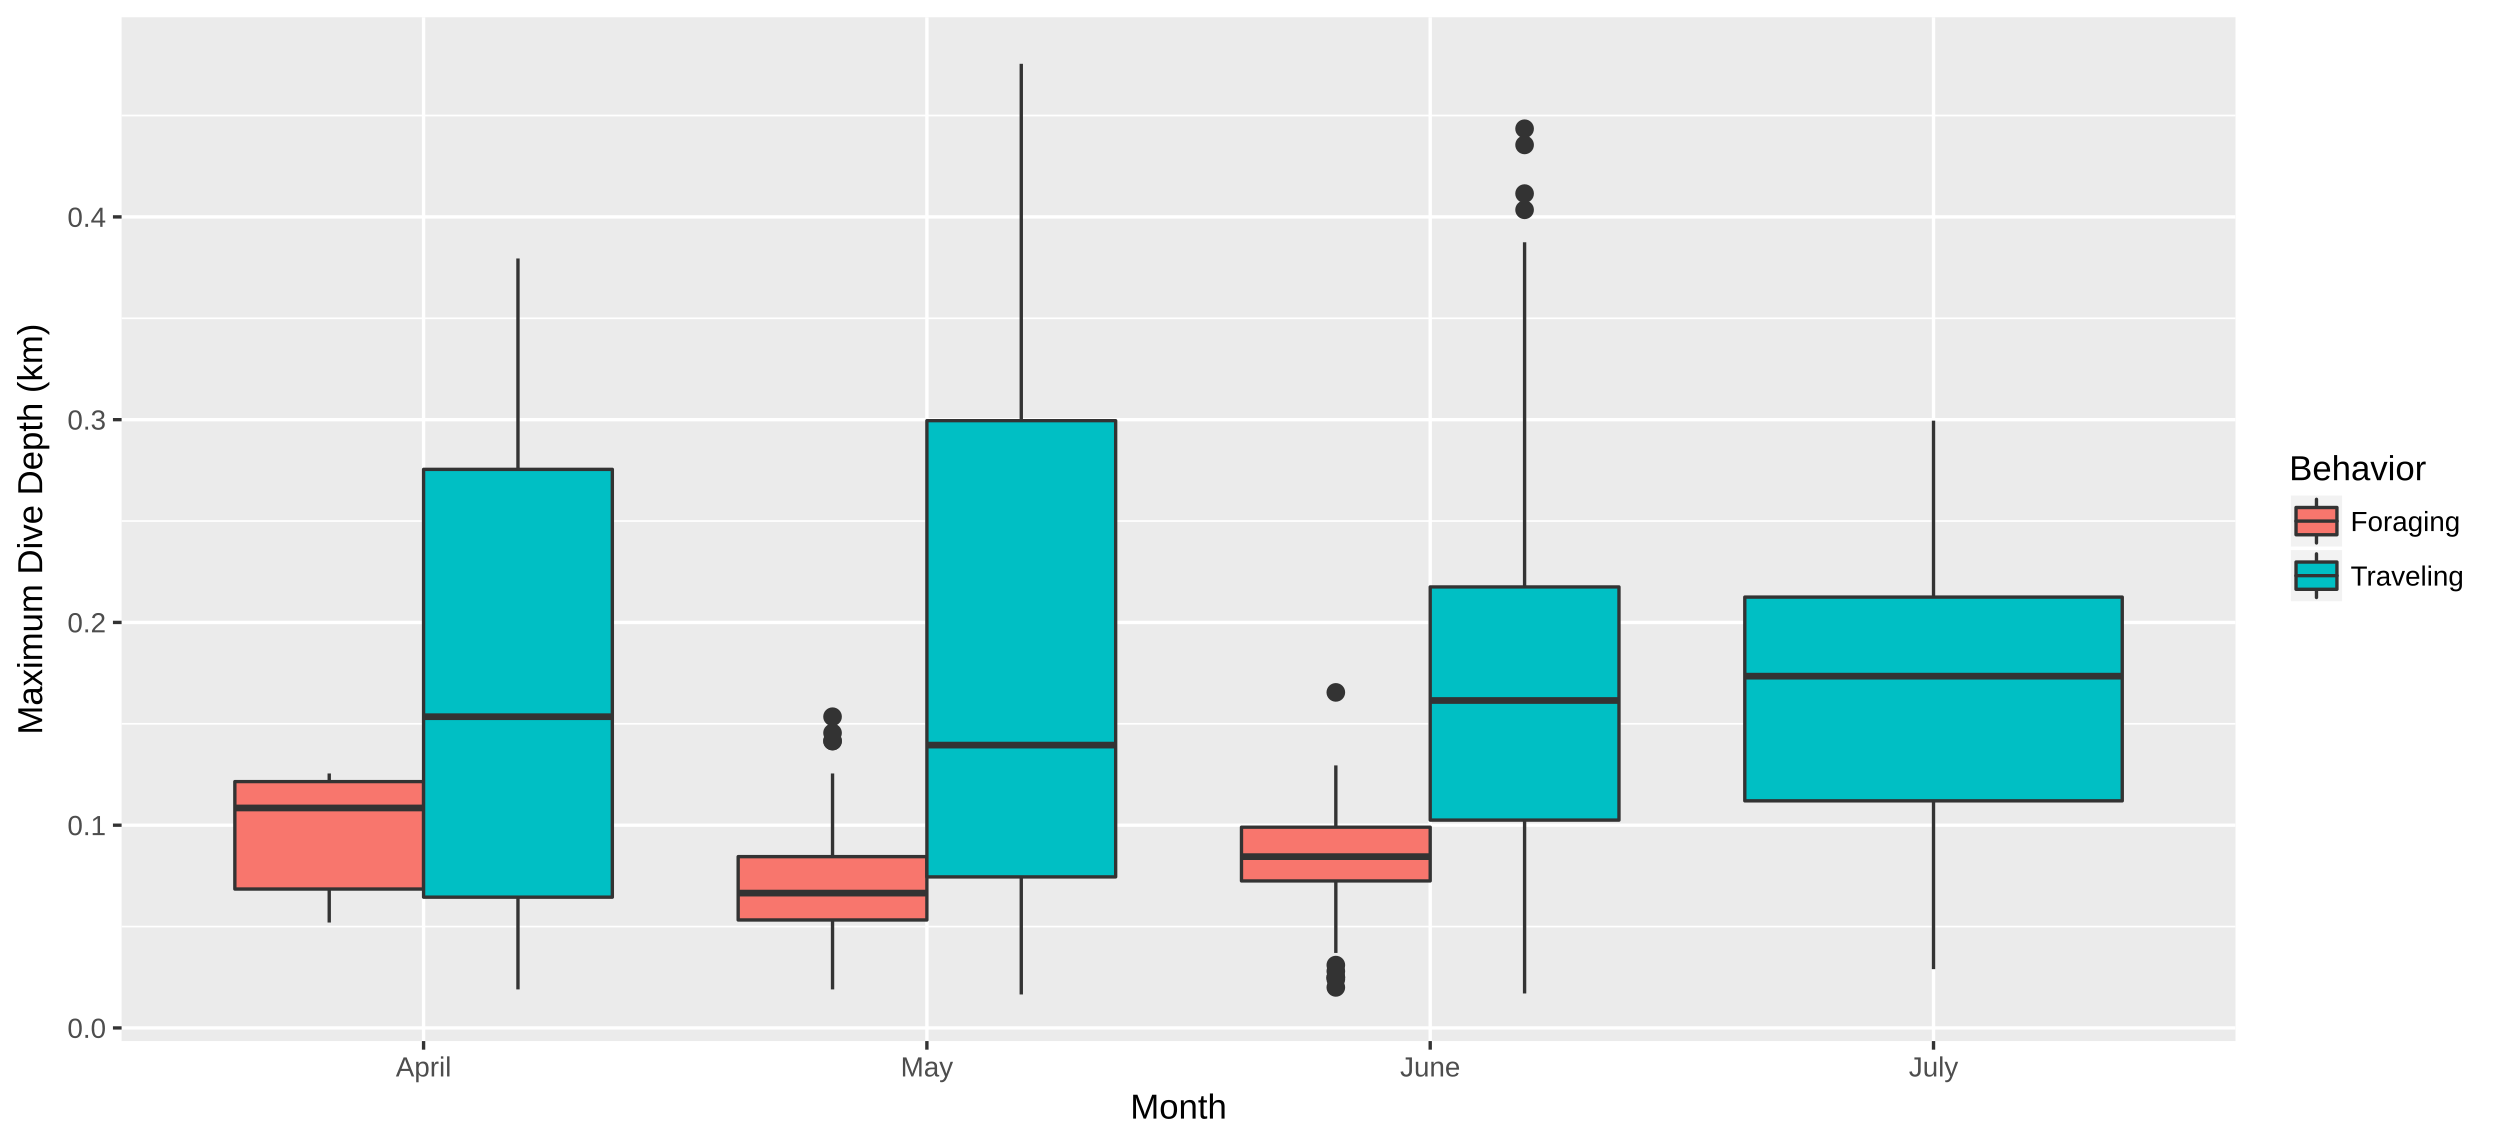
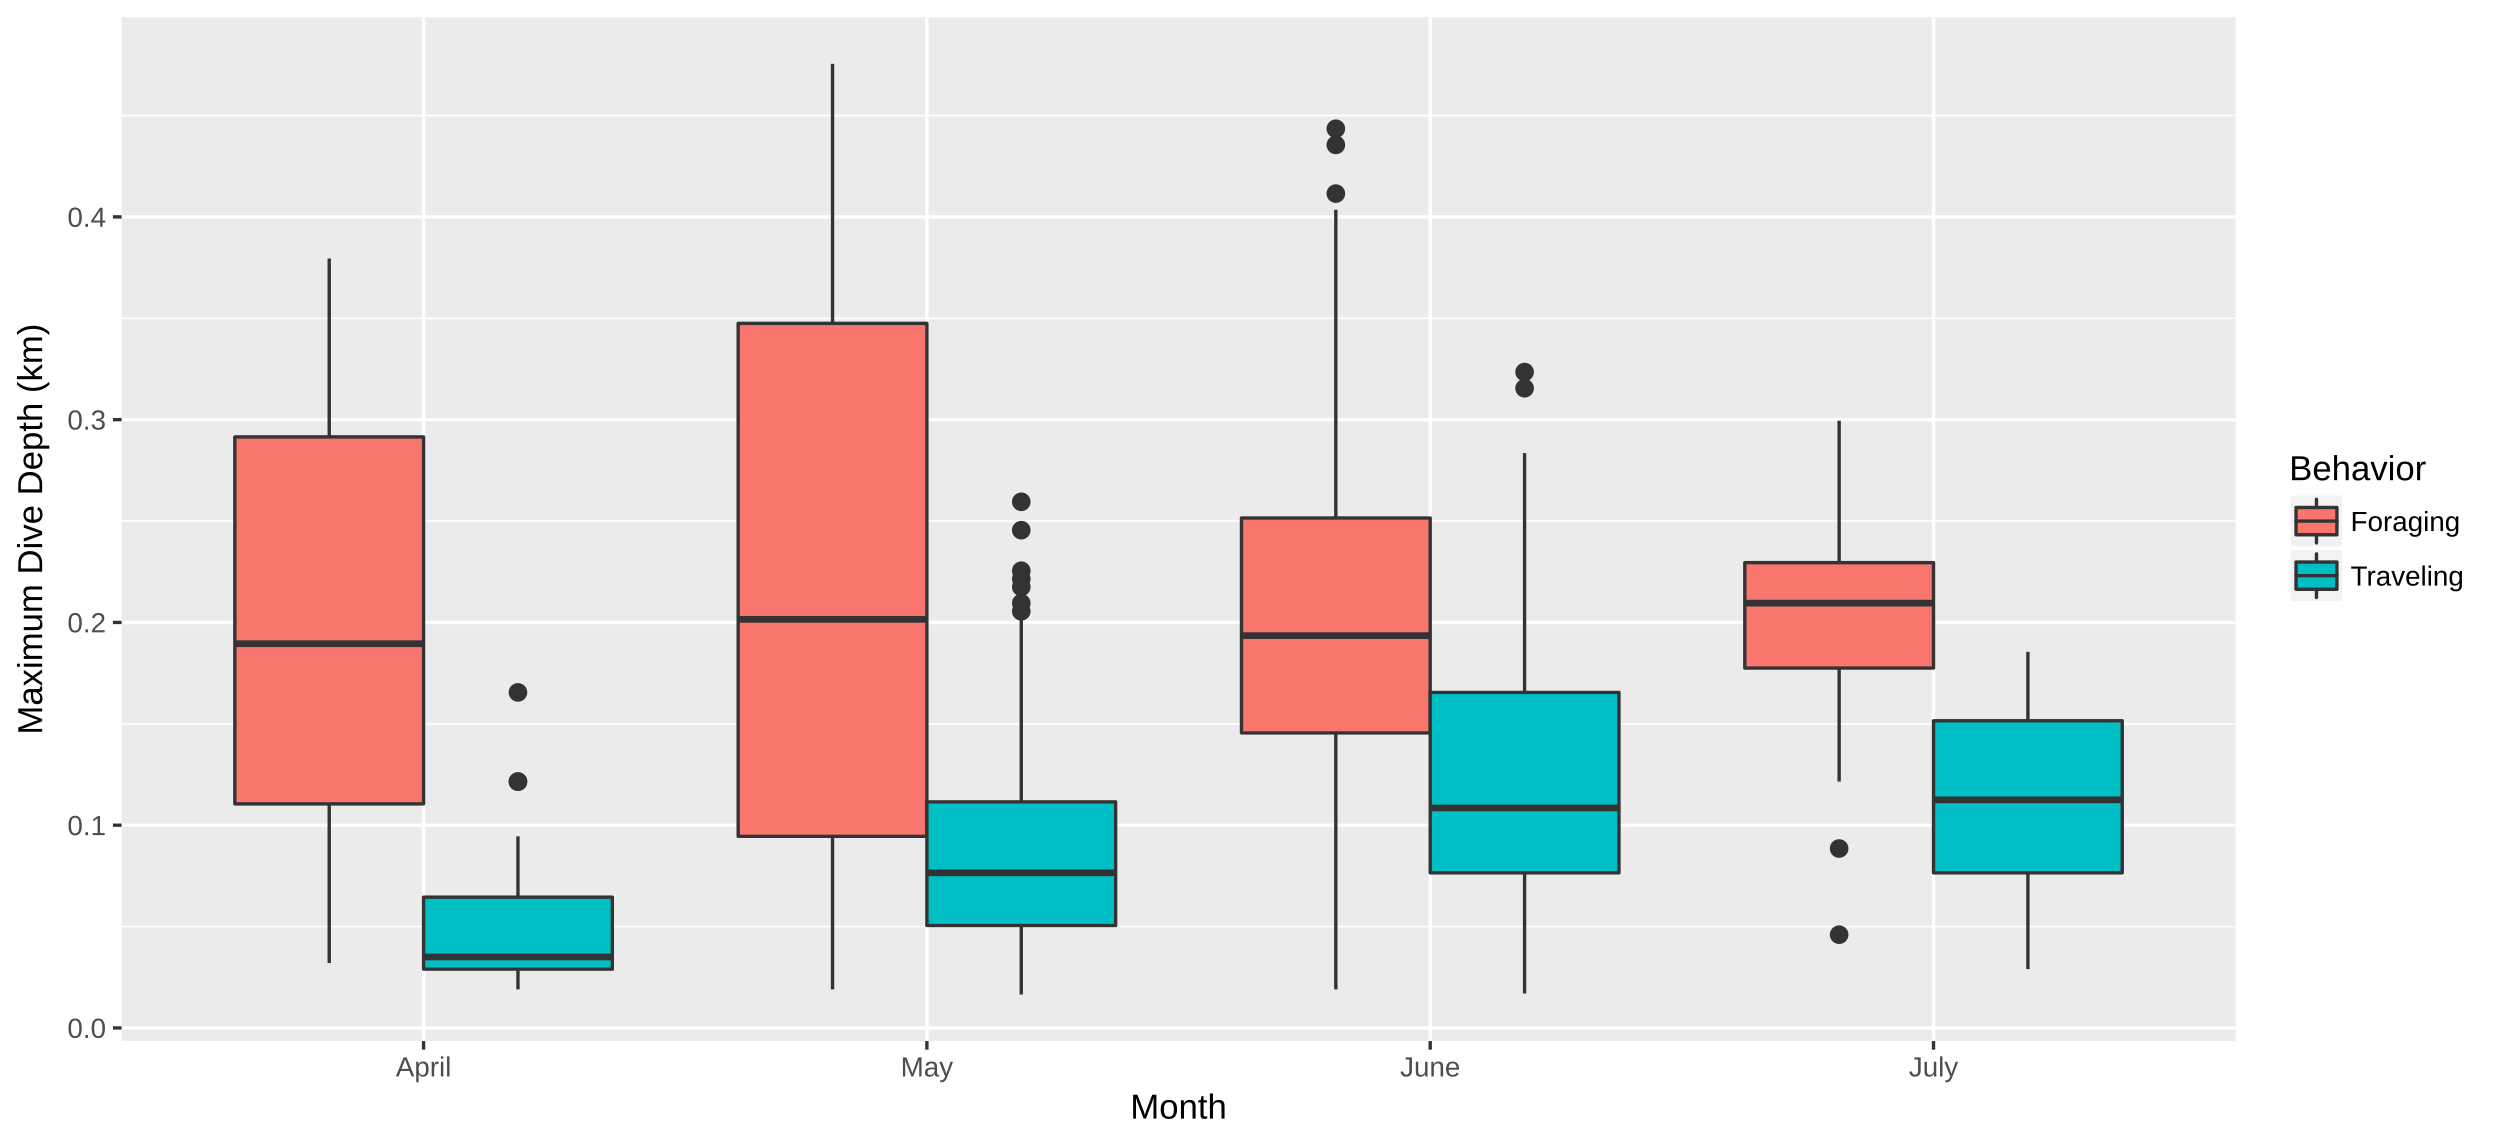
<svg xmlns="http://www.w3.org/2000/svg" viewBox="0 0 792.00 360.00">
  <defs>
    <style type="text/css">
    line, polyline, polygon, path, rect, circle {
      fill: none;
      stroke: #000000;
      stroke-linecap: round;
      stroke-linejoin: round;
      stroke-miterlimit: 10.00;
    }
  </style>
  </defs>
  <rect width="100%" height="100%" style="stroke: none; fill: #FFFFFF;" />
  <rect x="0.00" y="0.00" width="792.00" height="360.00" style="stroke-width: 1.07; stroke: #FFFFFF; fill: #FFFFFF;" />
  <defs>
    <clipPath id="cpMzguNTJ8NzA4LjIxfDMyOS44MHw1LjQ4">
      <rect x="38.52" y="5.48" width="669.69" height="324.32" />
    </clipPath>
  </defs>
  <rect x="38.52" y="5.48" width="669.69" height="324.32" style="stroke-width: 1.07; stroke: none; fill: #EBEBEB;" clip-path="url(#cpMzguNTJ8NzA4LjIxfDMyOS44MHw1LjQ4)" />
  <polyline points="38.52,293.54 708.21,293.54 " style="stroke-width: 0.53; stroke: #FFFFFF; stroke-linecap: butt;" clip-path="url(#cpMzguNTJ8NzA4LjIxfDMyOS44MHw1LjQ4)" />
  <polyline points="38.52,229.30 708.21,229.30 " style="stroke-width: 0.53; stroke: #FFFFFF; stroke-linecap: butt;" clip-path="url(#cpMzguNTJ8NzA4LjIxfDMyOS44MHw1LjQ4)" />
  <polyline points="38.52,165.07 708.21,165.07 " style="stroke-width: 0.53; stroke: #FFFFFF; stroke-linecap: butt;" clip-path="url(#cpMzguNTJ8NzA4LjIxfDMyOS44MHw1LjQ4)" />
  <polyline points="38.52,100.83 708.21,100.83 " style="stroke-width: 0.53; stroke: #FFFFFF; stroke-linecap: butt;" clip-path="url(#cpMzguNTJ8NzA4LjIxfDMyOS44MHw1LjQ4)" />
  <polyline points="38.52,36.60 708.21,36.60 " style="stroke-width: 0.53; stroke: #FFFFFF; stroke-linecap: butt;" clip-path="url(#cpMzguNTJ8NzA4LjIxfDMyOS44MHw1LjQ4)" />
  <polyline points="38.52,325.65 708.21,325.65 " style="stroke-width: 1.07; stroke: #FFFFFF; stroke-linecap: butt;" clip-path="url(#cpMzguNTJ8NzA4LjIxfDMyOS44MHw1LjQ4)" />
  <polyline points="38.52,261.42 708.21,261.42 " style="stroke-width: 1.07; stroke: #FFFFFF; stroke-linecap: butt;" clip-path="url(#cpMzguNTJ8NzA4LjIxfDMyOS44MHw1LjQ4)" />
  <polyline points="38.52,197.19 708.21,197.19 " style="stroke-width: 1.07; stroke: #FFFFFF; stroke-linecap: butt;" clip-path="url(#cpMzguNTJ8NzA4LjIxfDMyOS44MHw1LjQ4)" />
  <polyline points="38.52,132.95 708.21,132.95 " style="stroke-width: 1.07; stroke: #FFFFFF; stroke-linecap: butt;" clip-path="url(#cpMzguNTJ8NzA4LjIxfDMyOS44MHw1LjQ4)" />
  <polyline points="38.52,68.72 708.21,68.72 " style="stroke-width: 1.07; stroke: #FFFFFF; stroke-linecap: butt;" clip-path="url(#cpMzguNTJ8NzA4LjIxfDMyOS44MHw1LjQ4)" />
  <polyline points="134.19,329.80 134.19,5.48 " style="stroke-width: 1.07; stroke: #FFFFFF; stroke-linecap: butt;" clip-path="url(#cpMzguNTJ8NzA4LjIxfDMyOS44MHw1LjQ4)" />
  <polyline points="293.64,329.80 293.64,5.48 " style="stroke-width: 1.07; stroke: #FFFFFF; stroke-linecap: butt;" clip-path="url(#cpMzguNTJ8NzA4LjIxfDMyOS44MHw1LjQ4)" />
  <polyline points="453.09,329.80 453.09,5.48 " style="stroke-width: 1.07; stroke: #FFFFFF; stroke-linecap: butt;" clip-path="url(#cpMzguNTJ8NzA4LjIxfDMyOS44MHw1LjQ4)" />
  <polyline points="612.54,329.80 612.54,5.48 " style="stroke-width: 1.07; stroke: #FFFFFF; stroke-linecap: butt;" clip-path="url(#cpMzguNTJ8NzA4LjIxfDMyOS44MHw1LjQ4)" />
-   <line x1="104.30" y1="247.61" x2="104.30" y2="245.04" style="stroke-width: 1.07; stroke: #333333; stroke-linecap: butt;" clip-path="url(#cpMzguNTJ8NzA4LjIxfDMyOS44MHw1LjQ4)" />
-   <line x1="104.30" y1="281.65" x2="104.30" y2="292.25" style="stroke-width: 1.07; stroke: #333333; stroke-linecap: butt;" clip-path="url(#cpMzguNTJ8NzA4LjIxfDMyOS44MHw1LjQ4)" />
-   <polygon points="74.40,247.61 74.40,281.65 134.19,281.65 134.19,247.61 74.40,247.61 " style="stroke-width: 1.07; stroke: #333333; fill: #F8766D;" clip-path="url(#cpMzguNTJ8NzA4LjIxfDMyOS44MHw1LjQ4)" />
-   <line x1="74.40" y1="255.96" x2="134.19" y2="255.96" style="stroke-width: 2.13; stroke: #333333; stroke-linecap: butt;" clip-path="url(#cpMzguNTJ8NzA4LjIxfDMyOS44MHw1LjQ4)" />
-   <line x1="164.09" y1="148.69" x2="164.09" y2="81.89" style="stroke-width: 1.07; stroke: #333333; stroke-linecap: butt;" clip-path="url(#cpMzguNTJ8NzA4LjIxfDMyOS44MHw1LjQ4)" />
-   <line x1="164.09" y1="284.22" x2="164.09" y2="313.45" style="stroke-width: 1.07; stroke: #333333; stroke-linecap: butt;" clip-path="url(#cpMzguNTJ8NzA4LjIxfDMyOS44MHw1LjQ4)" />
-   <polygon points="134.19,148.69 134.19,284.22 193.99,284.22 193.99,148.69 134.19,148.69 " style="stroke-width: 1.07; stroke: #333333; fill: #00BFC4;" clip-path="url(#cpMzguNTJ8NzA4LjIxfDMyOS44MHw1LjQ4)" />
-   <line x1="134.19" y1="227.05" x2="193.99" y2="227.05" style="stroke-width: 2.13; stroke: #333333; stroke-linecap: butt;" clip-path="url(#cpMzguNTJ8NzA4LjIxfDMyOS44MHw1LjQ4)" />
-   <circle cx="263.75" cy="227.05" r="1.95pt" style="stroke-width: 0.71; stroke: #333333; fill: #333333;" clip-path="url(#cpMzguNTJ8NzA4LjIxfDMyOS44MHw1LjQ4)" />
-   <circle cx="263.75" cy="232.19" r="1.95pt" style="stroke-width: 0.71; stroke: #333333; fill: #333333;" clip-path="url(#cpMzguNTJ8NzA4LjIxfDMyOS44MHw1LjQ4)" />
-   <circle cx="263.75" cy="234.76" r="1.95pt" style="stroke-width: 0.71; stroke: #333333; fill: #333333;" clip-path="url(#cpMzguNTJ8NzA4LjIxfDMyOS44MHw1LjQ4)" />
-   <circle cx="263.75" cy="234.76" r="1.95pt" style="stroke-width: 0.71; stroke: #333333; fill: #333333;" clip-path="url(#cpMzguNTJ8NzA4LjIxfDMyOS44MHw1LjQ4)" />
-   <line x1="263.75" y1="271.38" x2="263.75" y2="245.04" style="stroke-width: 1.07; stroke: #333333; stroke-linecap: butt;" clip-path="url(#cpMzguNTJ8NzA4LjIxfDMyOS44MHw1LjQ4)" />
-   <line x1="263.75" y1="291.45" x2="263.75" y2="313.45" style="stroke-width: 1.07; stroke: #333333; stroke-linecap: butt;" clip-path="url(#cpMzguNTJ8NzA4LjIxfDMyOS44MHw1LjQ4)" />
-   <polygon points="233.85,271.38 233.85,291.45 293.64,291.45 293.64,271.38 233.85,271.38 " style="stroke-width: 1.07; stroke: #333333; fill: #F8766D;" clip-path="url(#cpMzguNTJ8NzA4LjIxfDMyOS44MHw1LjQ4)" />
-   <line x1="233.85" y1="282.94" x2="293.64" y2="282.94" style="stroke-width: 2.13; stroke: #333333; stroke-linecap: butt;" clip-path="url(#cpMzguNTJ8NzA4LjIxfDMyOS44MHw1LjQ4)" />
-   <line x1="323.54" y1="133.27" x2="323.54" y2="20.22" style="stroke-width: 1.07; stroke: #333333; stroke-linecap: butt;" clip-path="url(#cpMzguNTJ8NzA4LjIxfDMyOS44MHw1LjQ4)" />
-   <line x1="323.54" y1="277.80" x2="323.54" y2="315.05" style="stroke-width: 1.07; stroke: #333333; stroke-linecap: butt;" clip-path="url(#cpMzguNTJ8NzA4LjIxfDMyOS44MHw1LjQ4)" />
-   <polygon points="293.64,133.27 293.64,277.80 353.44,277.80 353.44,133.27 293.64,133.27 " style="stroke-width: 1.07; stroke: #333333; fill: #00BFC4;" clip-path="url(#cpMzguNTJ8NzA4LjIxfDMyOS44MHw1LjQ4)" />
-   <line x1="293.64" y1="236.05" x2="353.44" y2="236.05" style="stroke-width: 2.13; stroke: #333333; stroke-linecap: butt;" clip-path="url(#cpMzguNTJ8NzA4LjIxfDMyOS44MHw1LjQ4)" />
-   <circle cx="423.19" cy="312.81" r="1.95pt" style="stroke-width: 0.71; stroke: #333333; fill: #333333;" clip-path="url(#cpMzguNTJ8NzA4LjIxfDMyOS44MHw1LjQ4)" />
-   <circle cx="423.19" cy="310.24" r="1.95pt" style="stroke-width: 0.71; stroke: #333333; fill: #333333;" clip-path="url(#cpMzguNTJ8NzA4LjIxfDMyOS44MHw1LjQ4)" />
-   <circle cx="423.19" cy="307.67" r="1.95pt" style="stroke-width: 0.71; stroke: #333333; fill: #333333;" clip-path="url(#cpMzguNTJ8NzA4LjIxfDMyOS44MHw1LjQ4)" />
-   <circle cx="423.19" cy="309.59" r="1.95pt" style="stroke-width: 0.71; stroke: #333333; fill: #333333;" clip-path="url(#cpMzguNTJ8NzA4LjIxfDMyOS44MHw1LjQ4)" />
-   <circle cx="423.19" cy="219.35" r="1.95pt" style="stroke-width: 0.71; stroke: #333333; fill: #333333;" clip-path="url(#cpMzguNTJ8NzA4LjIxfDMyOS44MHw1LjQ4)" />
-   <circle cx="423.19" cy="305.74" r="1.95pt" style="stroke-width: 0.71; stroke: #333333; fill: #333333;" clip-path="url(#cpMzguNTJ8NzA4LjIxfDMyOS44MHw1LjQ4)" />
-   <circle cx="423.19" cy="309.59" r="1.95pt" style="stroke-width: 0.71; stroke: #333333; fill: #333333;" clip-path="url(#cpMzguNTJ8NzA4LjIxfDMyOS44MHw1LjQ4)" />
-   <line x1="423.19" y1="262.06" x2="423.19" y2="242.47" style="stroke-width: 1.07; stroke: #333333; stroke-linecap: butt;" clip-path="url(#cpMzguNTJ8NzA4LjIxfDMyOS44MHw1LjQ4)" />
-   <line x1="423.19" y1="279.08" x2="423.19" y2="301.89" style="stroke-width: 1.07; stroke: #333333; stroke-linecap: butt;" clip-path="url(#cpMzguNTJ8NzA4LjIxfDMyOS44MHw1LjQ4)" />
-   <polygon points="393.30,262.06 393.30,279.08 453.09,279.08 453.09,262.06 393.30,262.06 " style="stroke-width: 1.07; stroke: #333333; fill: #F8766D;" clip-path="url(#cpMzguNTJ8NzA4LjIxfDMyOS44MHw1LjQ4)" />
-   <line x1="393.30" y1="271.38" x2="453.09" y2="271.38" style="stroke-width: 2.13; stroke: #333333; stroke-linecap: butt;" clip-path="url(#cpMzguNTJ8NzA4LjIxfDMyOS44MHw1LjQ4)" />
-   <circle cx="482.99" cy="61.33" r="1.95pt" style="stroke-width: 0.71; stroke: #333333; fill: #333333;" clip-path="url(#cpMzguNTJ8NzA4LjIxfDMyOS44MHw1LjQ4)" />
-   <circle cx="482.99" cy="66.47" r="1.95pt" style="stroke-width: 0.71; stroke: #333333; fill: #333333;" clip-path="url(#cpMzguNTJ8NzA4LjIxfDMyOS44MHw1LjQ4)" />
-   <circle cx="482.99" cy="40.78" r="1.95pt" style="stroke-width: 0.71; stroke: #333333; fill: #333333;" clip-path="url(#cpMzguNTJ8NzA4LjIxfDMyOS44MHw1LjQ4)" />
-   <circle cx="482.99" cy="45.91" r="1.95pt" style="stroke-width: 0.71; stroke: #333333; fill: #333333;" clip-path="url(#cpMzguNTJ8NzA4LjIxfDMyOS44MHw1LjQ4)" />
-   <line x1="482.99" y1="185.94" x2="482.99" y2="76.75" style="stroke-width: 1.07; stroke: #333333; stroke-linecap: butt;" clip-path="url(#cpMzguNTJ8NzA4LjIxfDMyOS44MHw1LjQ4)" />
-   <line x1="482.99" y1="259.81" x2="482.99" y2="314.73" style="stroke-width: 1.07; stroke: #333333; stroke-linecap: butt;" clip-path="url(#cpMzguNTJ8NzA4LjIxfDMyOS44MHw1LjQ4)" />
-   <polygon points="453.09,185.94 453.09,259.81 512.89,259.81 512.89,185.94 453.09,185.94 " style="stroke-width: 1.07; stroke: #333333; fill: #00BFC4;" clip-path="url(#cpMzguNTJ8NzA4LjIxfDMyOS44MHw1LjQ4)" />
-   <line x1="453.09" y1="221.92" x2="512.89" y2="221.92" style="stroke-width: 2.13; stroke: #333333; stroke-linecap: butt;" clip-path="url(#cpMzguNTJ8NzA4LjIxfDMyOS44MHw1LjQ4)" />
-   <line x1="612.54" y1="189.16" x2="612.54" y2="133.27" style="stroke-width: 1.07; stroke: #333333; stroke-linecap: butt;" clip-path="url(#cpMzguNTJ8NzA4LjIxfDMyOS44MHw1LjQ4)" />
-   <line x1="612.54" y1="253.71" x2="612.54" y2="307.02" style="stroke-width: 1.07; stroke: #333333; stroke-linecap: butt;" clip-path="url(#cpMzguNTJ8NzA4LjIxfDMyOS44MHw1LjQ4)" />
-   <polygon points="552.75,189.16 552.75,253.71 672.33,253.71 672.33,189.16 552.75,189.16 " style="stroke-width: 1.07; stroke: #333333; fill: #00BFC4;" clip-path="url(#cpMzguNTJ8NzA4LjIxfDMyOS44MHw1LjQ4)" />
-   <line x1="552.75" y1="214.21" x2="672.33" y2="214.21" style="stroke-width: 2.13; stroke: #333333; stroke-linecap: butt;" clip-path="url(#cpMzguNTJ8NzA4LjIxfDMyOS44MHw1LjQ4)" />
+   <line x1="104.30" y1="138.41" x2="104.30" y2="81.89" style="stroke-width: 1.07; stroke: #333333; stroke-linecap: butt;" clip-path="url(#cpMzguNTJ8NzA4LjIxfDMyOS44MHw1LjQ4)" />
+   <line x1="104.30" y1="254.67" x2="104.30" y2="305.10" style="stroke-width: 1.07; stroke: #333333; stroke-linecap: butt;" clip-path="url(#cpMzguNTJ8NzA4LjIxfDMyOS44MHw1LjQ4)" />
+   <polygon points="74.40,138.41 74.40,254.67 134.19,254.67 134.19,138.41 74.40,138.41 " style="stroke-width: 1.07; stroke: #333333; fill: #F8766D;" clip-path="url(#cpMzguNTJ8NzA4LjIxfDMyOS44MHw1LjQ4)" />
+   <line x1="74.40" y1="203.93" x2="134.19" y2="203.93" style="stroke-width: 2.13; stroke: #333333; stroke-linecap: butt;" clip-path="url(#cpMzguNTJ8NzA4LjIxfDMyOS44MHw1LjQ4)" />
+   <circle cx="164.09" cy="219.35" r="1.95pt" style="stroke-width: 0.71; stroke: #333333; fill: #333333;" clip-path="url(#cpMzguNTJ8NzA4LjIxfDMyOS44MHw1LjQ4)" />
+   <circle cx="164.09" cy="247.61" r="1.95pt" style="stroke-width: 0.71; stroke: #333333; fill: #333333;" clip-path="url(#cpMzguNTJ8NzA4LjIxfDMyOS44MHw1LjQ4)" />
+   <circle cx="164.09" cy="247.61" r="1.95pt" style="stroke-width: 0.71; stroke: #333333; fill: #333333;" clip-path="url(#cpMzguNTJ8NzA4LjIxfDMyOS44MHw1LjQ4)" />
+   <line x1="164.09" y1="284.22" x2="164.09" y2="264.95" style="stroke-width: 1.07; stroke: #333333; stroke-linecap: butt;" clip-path="url(#cpMzguNTJ8NzA4LjIxfDMyOS44MHw1LjQ4)" />
+   <line x1="164.09" y1="307.02" x2="164.09" y2="313.45" style="stroke-width: 1.07; stroke: #333333; stroke-linecap: butt;" clip-path="url(#cpMzguNTJ8NzA4LjIxfDMyOS44MHw1LjQ4)" />
+   <polygon points="134.19,284.22 134.19,307.02 193.99,307.02 193.99,284.22 134.19,284.22 " style="stroke-width: 1.07; stroke: #333333; fill: #00BFC4;" clip-path="url(#cpMzguNTJ8NzA4LjIxfDMyOS44MHw1LjQ4)" />
+   <line x1="134.19" y1="303.17" x2="193.99" y2="303.17" style="stroke-width: 2.13; stroke: #333333; stroke-linecap: butt;" clip-path="url(#cpMzguNTJ8NzA4LjIxfDMyOS44MHw1LjQ4)" />
+   <line x1="263.75" y1="102.44" x2="263.75" y2="20.22" style="stroke-width: 1.07; stroke: #333333; stroke-linecap: butt;" clip-path="url(#cpMzguNTJ8NzA4LjIxfDMyOS44MHw1LjQ4)" />
+   <line x1="263.75" y1="264.95" x2="263.75" y2="313.45" style="stroke-width: 1.07; stroke: #333333; stroke-linecap: butt;" clip-path="url(#cpMzguNTJ8NzA4LjIxfDMyOS44MHw1LjQ4)" />
+   <polygon points="233.85,102.44 233.85,264.95 293.64,264.95 293.64,102.44 233.85,102.44 " style="stroke-width: 1.07; stroke: #333333; fill: #F8766D;" clip-path="url(#cpMzguNTJ8NzA4LjIxfDMyOS44MHw1LjQ4)" />
+   <line x1="233.85" y1="196.22" x2="293.64" y2="196.22" style="stroke-width: 2.13; stroke: #333333; stroke-linecap: butt;" clip-path="url(#cpMzguNTJ8NzA4LjIxfDMyOS44MHw1LjQ4)" />
+   <circle cx="323.54" cy="191.08" r="1.95pt" style="stroke-width: 0.71; stroke: #333333; fill: #333333;" clip-path="url(#cpMzguNTJ8NzA4LjIxfDMyOS44MHw1LjQ4)" />
+   <circle cx="323.54" cy="158.97" r="1.95pt" style="stroke-width: 0.71; stroke: #333333; fill: #333333;" clip-path="url(#cpMzguNTJ8NzA4LjIxfDMyOS44MHw1LjQ4)" />
+   <circle cx="323.54" cy="193.65" r="1.95pt" style="stroke-width: 0.71; stroke: #333333; fill: #333333;" clip-path="url(#cpMzguNTJ8NzA4LjIxfDMyOS44MHw1LjQ4)" />
+   <circle cx="323.54" cy="183.37" r="1.95pt" style="stroke-width: 0.71; stroke: #333333; fill: #333333;" clip-path="url(#cpMzguNTJ8NzA4LjIxfDMyOS44MHw1LjQ4)" />
+   <circle cx="323.54" cy="167.96" r="1.95pt" style="stroke-width: 0.71; stroke: #333333; fill: #333333;" clip-path="url(#cpMzguNTJ8NzA4LjIxfDMyOS44MHw1LjQ4)" />
+   <circle cx="323.54" cy="185.94" r="1.95pt" style="stroke-width: 0.71; stroke: #333333; fill: #333333;" clip-path="url(#cpMzguNTJ8NzA4LjIxfDMyOS44MHw1LjQ4)" />
+   <circle cx="323.54" cy="180.81" r="1.95pt" style="stroke-width: 0.71; stroke: #333333; fill: #333333;" clip-path="url(#cpMzguNTJ8NzA4LjIxfDMyOS44MHw1LjQ4)" />
+   <line x1="323.54" y1="254.03" x2="323.54" y2="196.22" style="stroke-width: 1.07; stroke: #333333; stroke-linecap: butt;" clip-path="url(#cpMzguNTJ8NzA4LjIxfDMyOS44MHw1LjQ4)" />
+   <line x1="323.54" y1="293.21" x2="323.54" y2="315.05" style="stroke-width: 1.07; stroke: #333333; stroke-linecap: butt;" clip-path="url(#cpMzguNTJ8NzA4LjIxfDMyOS44MHw1LjQ4)" />
+   <polygon points="293.64,254.03 293.64,293.21 353.44,293.21 353.44,254.03 293.64,254.03 " style="stroke-width: 1.07; stroke: #333333; fill: #00BFC4;" clip-path="url(#cpMzguNTJ8NzA4LjIxfDMyOS44MHw1LjQ4)" />
+   <line x1="293.64" y1="276.51" x2="353.44" y2="276.51" style="stroke-width: 2.13; stroke: #333333; stroke-linecap: butt;" clip-path="url(#cpMzguNTJ8NzA4LjIxfDMyOS44MHw1LjQ4)" />
+   <circle cx="423.19" cy="61.33" r="1.95pt" style="stroke-width: 0.71; stroke: #333333; fill: #333333;" clip-path="url(#cpMzguNTJ8NzA4LjIxfDMyOS44MHw1LjQ4)" />
+   <circle cx="423.19" cy="40.78" r="1.95pt" style="stroke-width: 0.71; stroke: #333333; fill: #333333;" clip-path="url(#cpMzguNTJ8NzA4LjIxfDMyOS44MHw1LjQ4)" />
+   <circle cx="423.19" cy="45.91" r="1.95pt" style="stroke-width: 0.71; stroke: #333333; fill: #333333;" clip-path="url(#cpMzguNTJ8NzA4LjIxfDMyOS44MHw1LjQ4)" />
+   <line x1="423.19" y1="164.10" x2="423.19" y2="66.47" style="stroke-width: 1.07; stroke: #333333; stroke-linecap: butt;" clip-path="url(#cpMzguNTJ8NzA4LjIxfDMyOS44MHw1LjQ4)" />
+   <line x1="423.19" y1="232.19" x2="423.19" y2="313.45" style="stroke-width: 1.07; stroke: #333333; stroke-linecap: butt;" clip-path="url(#cpMzguNTJ8NzA4LjIxfDMyOS44MHw1LjQ4)" />
+   <polygon points="393.30,164.10 393.30,232.19 453.09,232.19 453.09,164.10 393.30,164.10 " style="stroke-width: 1.07; stroke: #333333; fill: #F8766D;" clip-path="url(#cpMzguNTJ8NzA4LjIxfDMyOS44MHw1LjQ4)" />
+   <line x1="393.30" y1="201.36" x2="453.09" y2="201.36" style="stroke-width: 2.13; stroke: #333333; stroke-linecap: butt;" clip-path="url(#cpMzguNTJ8NzA4LjIxfDMyOS44MHw1LjQ4)" />
+   <circle cx="482.99" cy="123.00" r="1.95pt" style="stroke-width: 0.71; stroke: #333333; fill: #333333;" clip-path="url(#cpMzguNTJ8NzA4LjIxfDMyOS44MHw1LjQ4)" />
+   <circle cx="482.99" cy="117.86" r="1.95pt" style="stroke-width: 0.71; stroke: #333333; fill: #333333;" clip-path="url(#cpMzguNTJ8NzA4LjIxfDMyOS44MHw1LjQ4)" />
+   <line x1="482.99" y1="219.35" x2="482.99" y2="143.55" style="stroke-width: 1.07; stroke: #333333; stroke-linecap: butt;" clip-path="url(#cpMzguNTJ8NzA4LjIxfDMyOS44MHw1LjQ4)" />
+   <line x1="482.99" y1="276.51" x2="482.99" y2="314.73" style="stroke-width: 1.07; stroke: #333333; stroke-linecap: butt;" clip-path="url(#cpMzguNTJ8NzA4LjIxfDMyOS44MHw1LjQ4)" />
+   <polygon points="453.09,219.35 453.09,276.51 512.89,276.51 512.89,219.35 453.09,219.35 " style="stroke-width: 1.07; stroke: #333333; fill: #00BFC4;" clip-path="url(#cpMzguNTJ8NzA4LjIxfDMyOS44MHw1LjQ4)" />
+   <line x1="453.09" y1="255.96" x2="512.89" y2="255.96" style="stroke-width: 2.13; stroke: #333333; stroke-linecap: butt;" clip-path="url(#cpMzguNTJ8NzA4LjIxfDMyOS44MHw1LjQ4)" />
+   <circle cx="582.64" cy="268.81" r="1.95pt" style="stroke-width: 0.71; stroke: #333333; fill: #333333;" clip-path="url(#cpMzguNTJ8NzA4LjIxfDMyOS44MHw1LjQ4)" />
+   <circle cx="582.64" cy="296.11" r="1.95pt" style="stroke-width: 0.71; stroke: #333333; fill: #333333;" clip-path="url(#cpMzguNTJ8NzA4LjIxfDMyOS44MHw1LjQ4)" />
+   <line x1="582.64" y1="178.24" x2="582.64" y2="133.27" style="stroke-width: 1.07; stroke: #333333; stroke-linecap: butt;" clip-path="url(#cpMzguNTJ8NzA4LjIxfDMyOS44MHw1LjQ4)" />
+   <line x1="582.64" y1="211.64" x2="582.64" y2="247.61" style="stroke-width: 1.07; stroke: #333333; stroke-linecap: butt;" clip-path="url(#cpMzguNTJ8NzA4LjIxfDMyOS44MHw1LjQ4)" />
+   <polygon points="552.75,178.24 552.75,211.64 612.54,211.64 612.54,178.24 552.75,178.24 " style="stroke-width: 1.07; stroke: #333333; fill: #F8766D;" clip-path="url(#cpMzguNTJ8NzA4LjIxfDMyOS44MHw1LjQ4)" />
+   <line x1="552.75" y1="191.08" x2="612.54" y2="191.08" style="stroke-width: 2.13; stroke: #333333; stroke-linecap: butt;" clip-path="url(#cpMzguNTJ8NzA4LjIxfDMyOS44MHw1LjQ4)" />
+   <line x1="642.44" y1="228.34" x2="642.44" y2="206.50" style="stroke-width: 1.07; stroke: #333333; stroke-linecap: butt;" clip-path="url(#cpMzguNTJ8NzA4LjIxfDMyOS44MHw1LjQ4)" />
+   <line x1="642.44" y1="276.51" x2="642.44" y2="307.02" style="stroke-width: 1.07; stroke: #333333; stroke-linecap: butt;" clip-path="url(#cpMzguNTJ8NzA4LjIxfDMyOS44MHw1LjQ4)" />
+   <polygon points="612.54,228.34 612.54,276.51 672.33,276.51 672.33,228.34 612.54,228.34 " style="stroke-width: 1.07; stroke: #333333; fill: #00BFC4;" clip-path="url(#cpMzguNTJ8NzA4LjIxfDMyOS44MHw1LjQ4)" />
+   <line x1="612.54" y1="253.39" x2="672.33" y2="253.39" style="stroke-width: 2.13; stroke: #333333; stroke-linecap: butt;" clip-path="url(#cpMzguNTJ8NzA4LjIxfDMyOS44MHw1LjQ4)" />
  <defs>
    <clipPath id="cpMC4wMHw3OTIuMDB8MzYwLjAwfDAuMDA=">
      <rect x="0.00" y="0.00" width="792.00" height="360.00" />
    </clipPath>
  </defs>
  <g clip-path="url(#cpMC4wMHw3OTIuMDB8MzYwLjAwfDAuMDA=)">
    <text x="21.36" y="328.80" style="font-size: 8.80px; fill: #4D4D4D; font-family: Arial;" textLength="12.23px" lengthAdjust="spacingAndGlyphs">0.0</text>
  </g>
  <g clip-path="url(#cpMC4wMHw3OTIuMDB8MzYwLjAwfDAuMDA=)">
    <text x="21.36" y="264.57" style="font-size: 8.80px; fill: #4D4D4D; font-family: Arial;" textLength="12.23px" lengthAdjust="spacingAndGlyphs">0.1</text>
  </g>
  <g clip-path="url(#cpMC4wMHw3OTIuMDB8MzYwLjAwfDAuMDA=)">
    <text x="21.36" y="200.33" style="font-size: 8.80px; fill: #4D4D4D; font-family: Arial;" textLength="12.23px" lengthAdjust="spacingAndGlyphs">0.2</text>
  </g>
  <g clip-path="url(#cpMC4wMHw3OTIuMDB8MzYwLjAwfDAuMDA=)">
    <text x="21.36" y="136.10" style="font-size: 8.80px; fill: #4D4D4D; font-family: Arial;" textLength="12.23px" lengthAdjust="spacingAndGlyphs">0.3</text>
  </g>
  <g clip-path="url(#cpMC4wMHw3OTIuMDB8MzYwLjAwfDAuMDA=)">
    <text x="21.36" y="71.87" style="font-size: 8.80px; fill: #4D4D4D; font-family: Arial;" textLength="12.23px" lengthAdjust="spacingAndGlyphs">0.4</text>
  </g>
  <polyline points="35.78,325.65 38.52,325.65 " style="stroke-width: 1.07; stroke: #333333; stroke-linecap: butt;" clip-path="url(#cpMC4wMHw3OTIuMDB8MzYwLjAwfDAuMDA=)" />
  <polyline points="35.78,261.42 38.52,261.42 " style="stroke-width: 1.07; stroke: #333333; stroke-linecap: butt;" clip-path="url(#cpMC4wMHw3OTIuMDB8MzYwLjAwfDAuMDA=)" />
  <polyline points="35.78,197.19 38.52,197.19 " style="stroke-width: 1.07; stroke: #333333; stroke-linecap: butt;" clip-path="url(#cpMC4wMHw3OTIuMDB8MzYwLjAwfDAuMDA=)" />
  <polyline points="35.78,132.95 38.52,132.95 " style="stroke-width: 1.07; stroke: #333333; stroke-linecap: butt;" clip-path="url(#cpMC4wMHw3OTIuMDB8MzYwLjAwfDAuMDA=)" />
  <polyline points="35.78,68.72 38.52,68.72 " style="stroke-width: 1.07; stroke: #333333; stroke-linecap: butt;" clip-path="url(#cpMC4wMHw3OTIuMDB8MzYwLjAwfDAuMDA=)" />
  <polyline points="134.19,332.54 134.19,329.80 " style="stroke-width: 1.07; stroke: #333333; stroke-linecap: butt;" clip-path="url(#cpMC4wMHw3OTIuMDB8MzYwLjAwfDAuMDA=)" />
  <polyline points="293.64,332.54 293.64,329.80 " style="stroke-width: 1.07; stroke: #333333; stroke-linecap: butt;" clip-path="url(#cpMC4wMHw3OTIuMDB8MzYwLjAwfDAuMDA=)" />
  <polyline points="453.09,332.54 453.09,329.80 " style="stroke-width: 1.07; stroke: #333333; stroke-linecap: butt;" clip-path="url(#cpMC4wMHw3OTIuMDB8MzYwLjAwfDAuMDA=)" />
  <polyline points="612.54,332.54 612.54,329.80 " style="stroke-width: 1.07; stroke: #333333; stroke-linecap: butt;" clip-path="url(#cpMC4wMHw3OTIuMDB8MzYwLjAwfDAuMDA=)" />
  <g clip-path="url(#cpMC4wMHw3OTIuMDB8MzYwLjAwfDAuMDA=)">
    <text x="125.39" y="341.03" style="font-size: 8.80px; fill: #4D4D4D; font-family: Arial;" textLength="17.60px" lengthAdjust="spacingAndGlyphs">April</text>
  </g>
  <g clip-path="url(#cpMC4wMHw3OTIuMDB8MzYwLjAwfDAuMDA=)">
    <text x="285.33" y="341.03" style="font-size: 8.80px; fill: #4D4D4D; font-family: Arial;" textLength="16.62px" lengthAdjust="spacingAndGlyphs">May</text>
  </g>
  <g clip-path="url(#cpMC4wMHw3OTIuMDB8MzYwLjAwfDAuMDA=)">
    <text x="443.55" y="341.03" style="font-size: 8.80px; fill: #4D4D4D; font-family: Arial;" textLength="19.08px" lengthAdjust="spacingAndGlyphs">June</text>
  </g>
  <g clip-path="url(#cpMC4wMHw3OTIuMDB8MzYwLjAwfDAuMDA=)">
    <text x="604.72" y="341.03" style="font-size: 8.80px; fill: #4D4D4D; font-family: Arial;" textLength="15.65px" lengthAdjust="spacingAndGlyphs">July</text>
  </g>
  <g clip-path="url(#cpMC4wMHw3OTIuMDB8MzYwLjAwfDAuMDA=)">
    <text x="358.08" y="354.38" style="font-size: 11.00px; font-family: Arial;" textLength="30.57px" lengthAdjust="spacingAndGlyphs">Month</text>
  </g>
  <g clip-path="url(#cpMC4wMHw3OTIuMDB8MzYwLjAwfDAuMDA=)">
    <text transform="translate(13.35,232.73) rotate(-90)" style="font-size: 11.00px; font-family: Arial;" textLength="130.18px" lengthAdjust="spacingAndGlyphs">Maximum Dive Depth (km)</text>
  </g>
  <rect x="719.55" y="138.59" width="66.97" height="58.09" style="stroke-width: 1.07; stroke: none; fill: #FFFFFF;" clip-path="url(#cpMC4wMHw3OTIuMDB8MzYwLjAwfDAuMDA=)" />
  <g clip-path="url(#cpMC4wMHw3OTIuMDB8MzYwLjAwfDAuMDA=)">
    <text x="725.22" y="152.13" style="font-size: 11.00px; font-family: Arial;" textLength="43.41px" lengthAdjust="spacingAndGlyphs">Behavior</text>
  </g>
  <rect x="725.22" y="156.45" width="17.28" height="17.28" style="stroke-width: 1.07; stroke: #FFFFFF; fill: #F2F2F2;" clip-path="url(#cpMC4wMHw3OTIuMDB8MzYwLjAwfDAuMDA=)" />
  <polyline points="733.86,172.01 733.86,169.41 " style="stroke-width: 1.07; stroke: #333333;" clip-path="url(#cpMC4wMHw3OTIuMDB8MzYwLjAwfDAuMDA=)" />
  <polyline points="733.86,160.77 733.86,158.18 " style="stroke-width: 1.07; stroke: #333333;" clip-path="url(#cpMC4wMHw3OTIuMDB8MzYwLjAwfDAuMDA=)" />
  <rect x="727.38" y="160.77" width="12.96" height="8.64" style="stroke-width: 1.07; stroke: #333333; fill: #F8766D;" clip-path="url(#cpMC4wMHw3OTIuMDB8MzYwLjAwfDAuMDA=)" />
  <polyline points="727.38,165.09 740.34,165.09 " style="stroke-width: 1.07; stroke: #333333;" clip-path="url(#cpMC4wMHw3OTIuMDB8MzYwLjAwfDAuMDA=)" />
  <rect x="725.22" y="173.73" width="17.28" height="17.28" style="stroke-width: 1.07; stroke: #FFFFFF; fill: #F2F2F2;" clip-path="url(#cpMC4wMHw3OTIuMDB8MzYwLjAwfDAuMDA=)" />
  <polyline points="733.86,189.29 733.86,186.69 " style="stroke-width: 1.07; stroke: #333333;" clip-path="url(#cpMC4wMHw3OTIuMDB8MzYwLjAwfDAuMDA=)" />
  <polyline points="733.86,178.05 733.86,175.46 " style="stroke-width: 1.07; stroke: #333333;" clip-path="url(#cpMC4wMHw3OTIuMDB8MzYwLjAwfDAuMDA=)" />
  <rect x="727.38" y="178.05" width="12.96" height="8.64" style="stroke-width: 1.07; stroke: #333333; fill: #00BFC4;" clip-path="url(#cpMC4wMHw3OTIuMDB8MzYwLjAwfDAuMDA=)" />
  <polyline points="727.38,182.37 740.34,182.37 " style="stroke-width: 1.07; stroke: #333333;" clip-path="url(#cpMC4wMHw3OTIuMDB8MzYwLjAwfDAuMDA=)" />
  <g clip-path="url(#cpMC4wMHw3OTIuMDB8MzYwLjAwfDAuMDA=)">
    <text x="744.66" y="168.24" style="font-size: 8.80px; font-family: Arial;" textLength="34.73px" lengthAdjust="spacingAndGlyphs">Foraging</text>
  </g>
  <g clip-path="url(#cpMC4wMHw3OTIuMDB8MzYwLjAwfDAuMDA=)">
    <text x="744.66" y="185.52" style="font-size: 8.80px; font-family: Arial;" textLength="36.19px" lengthAdjust="spacingAndGlyphs">Traveling</text>
  </g>
</svg>
